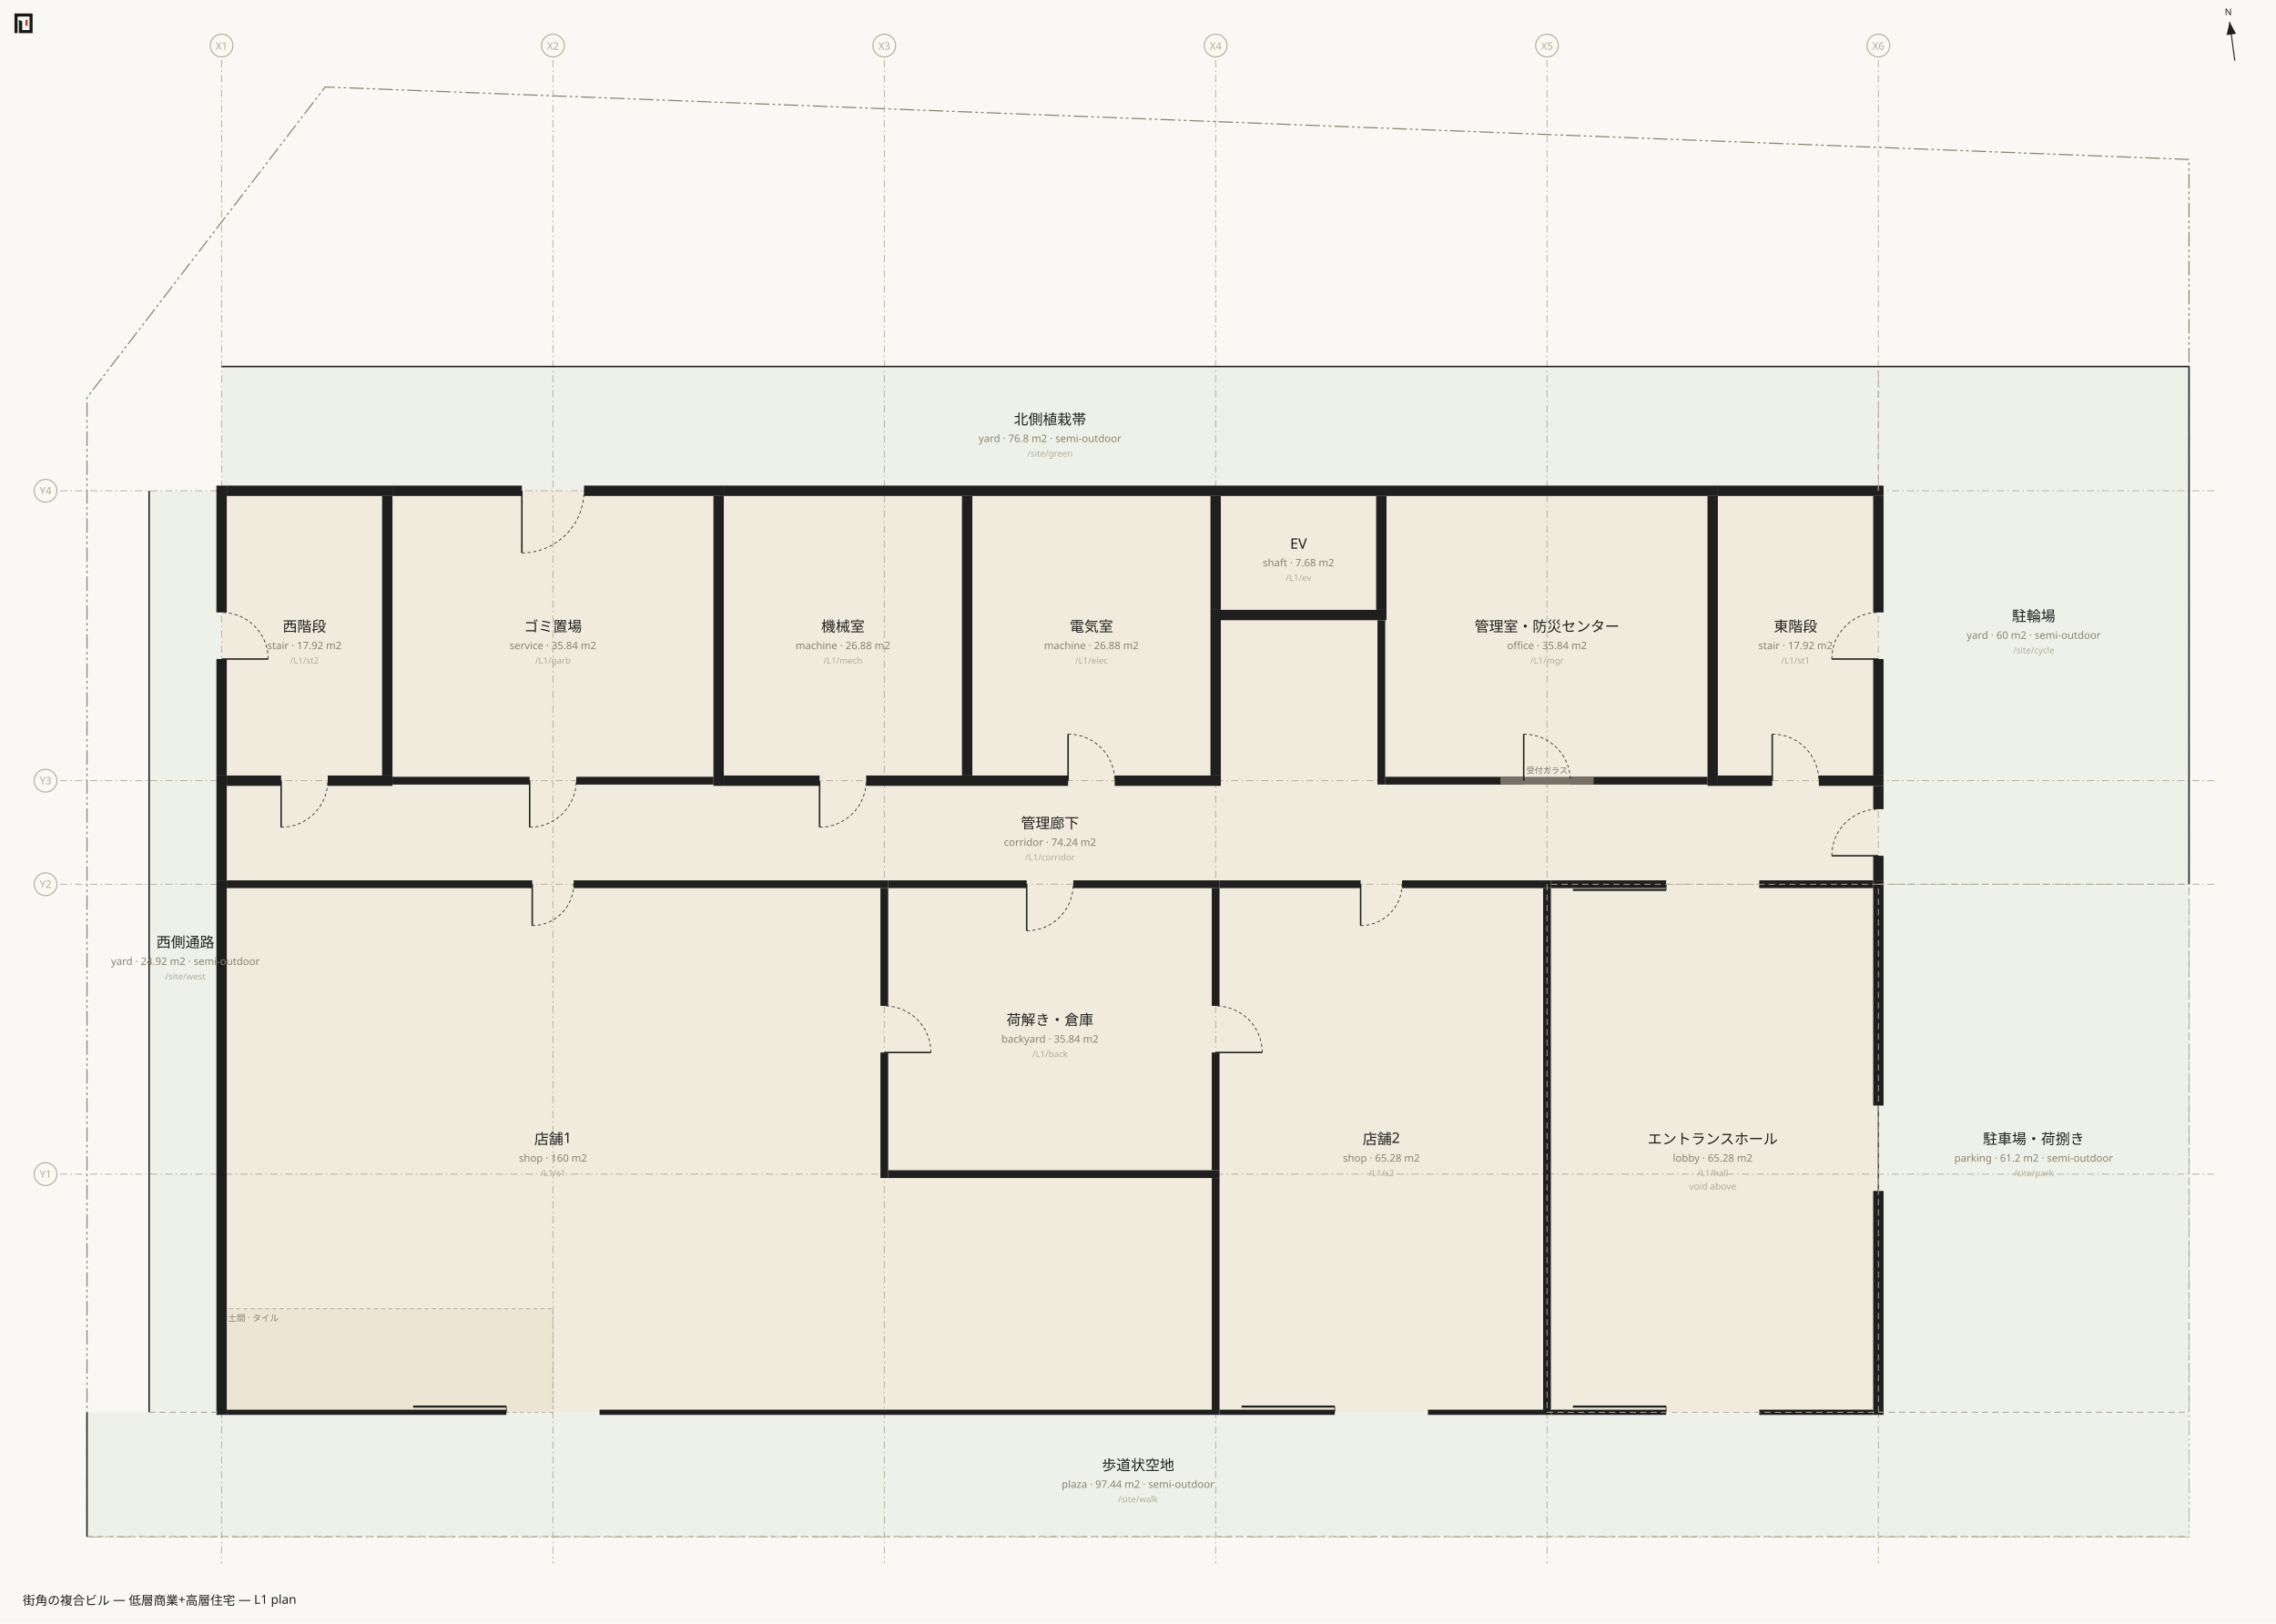
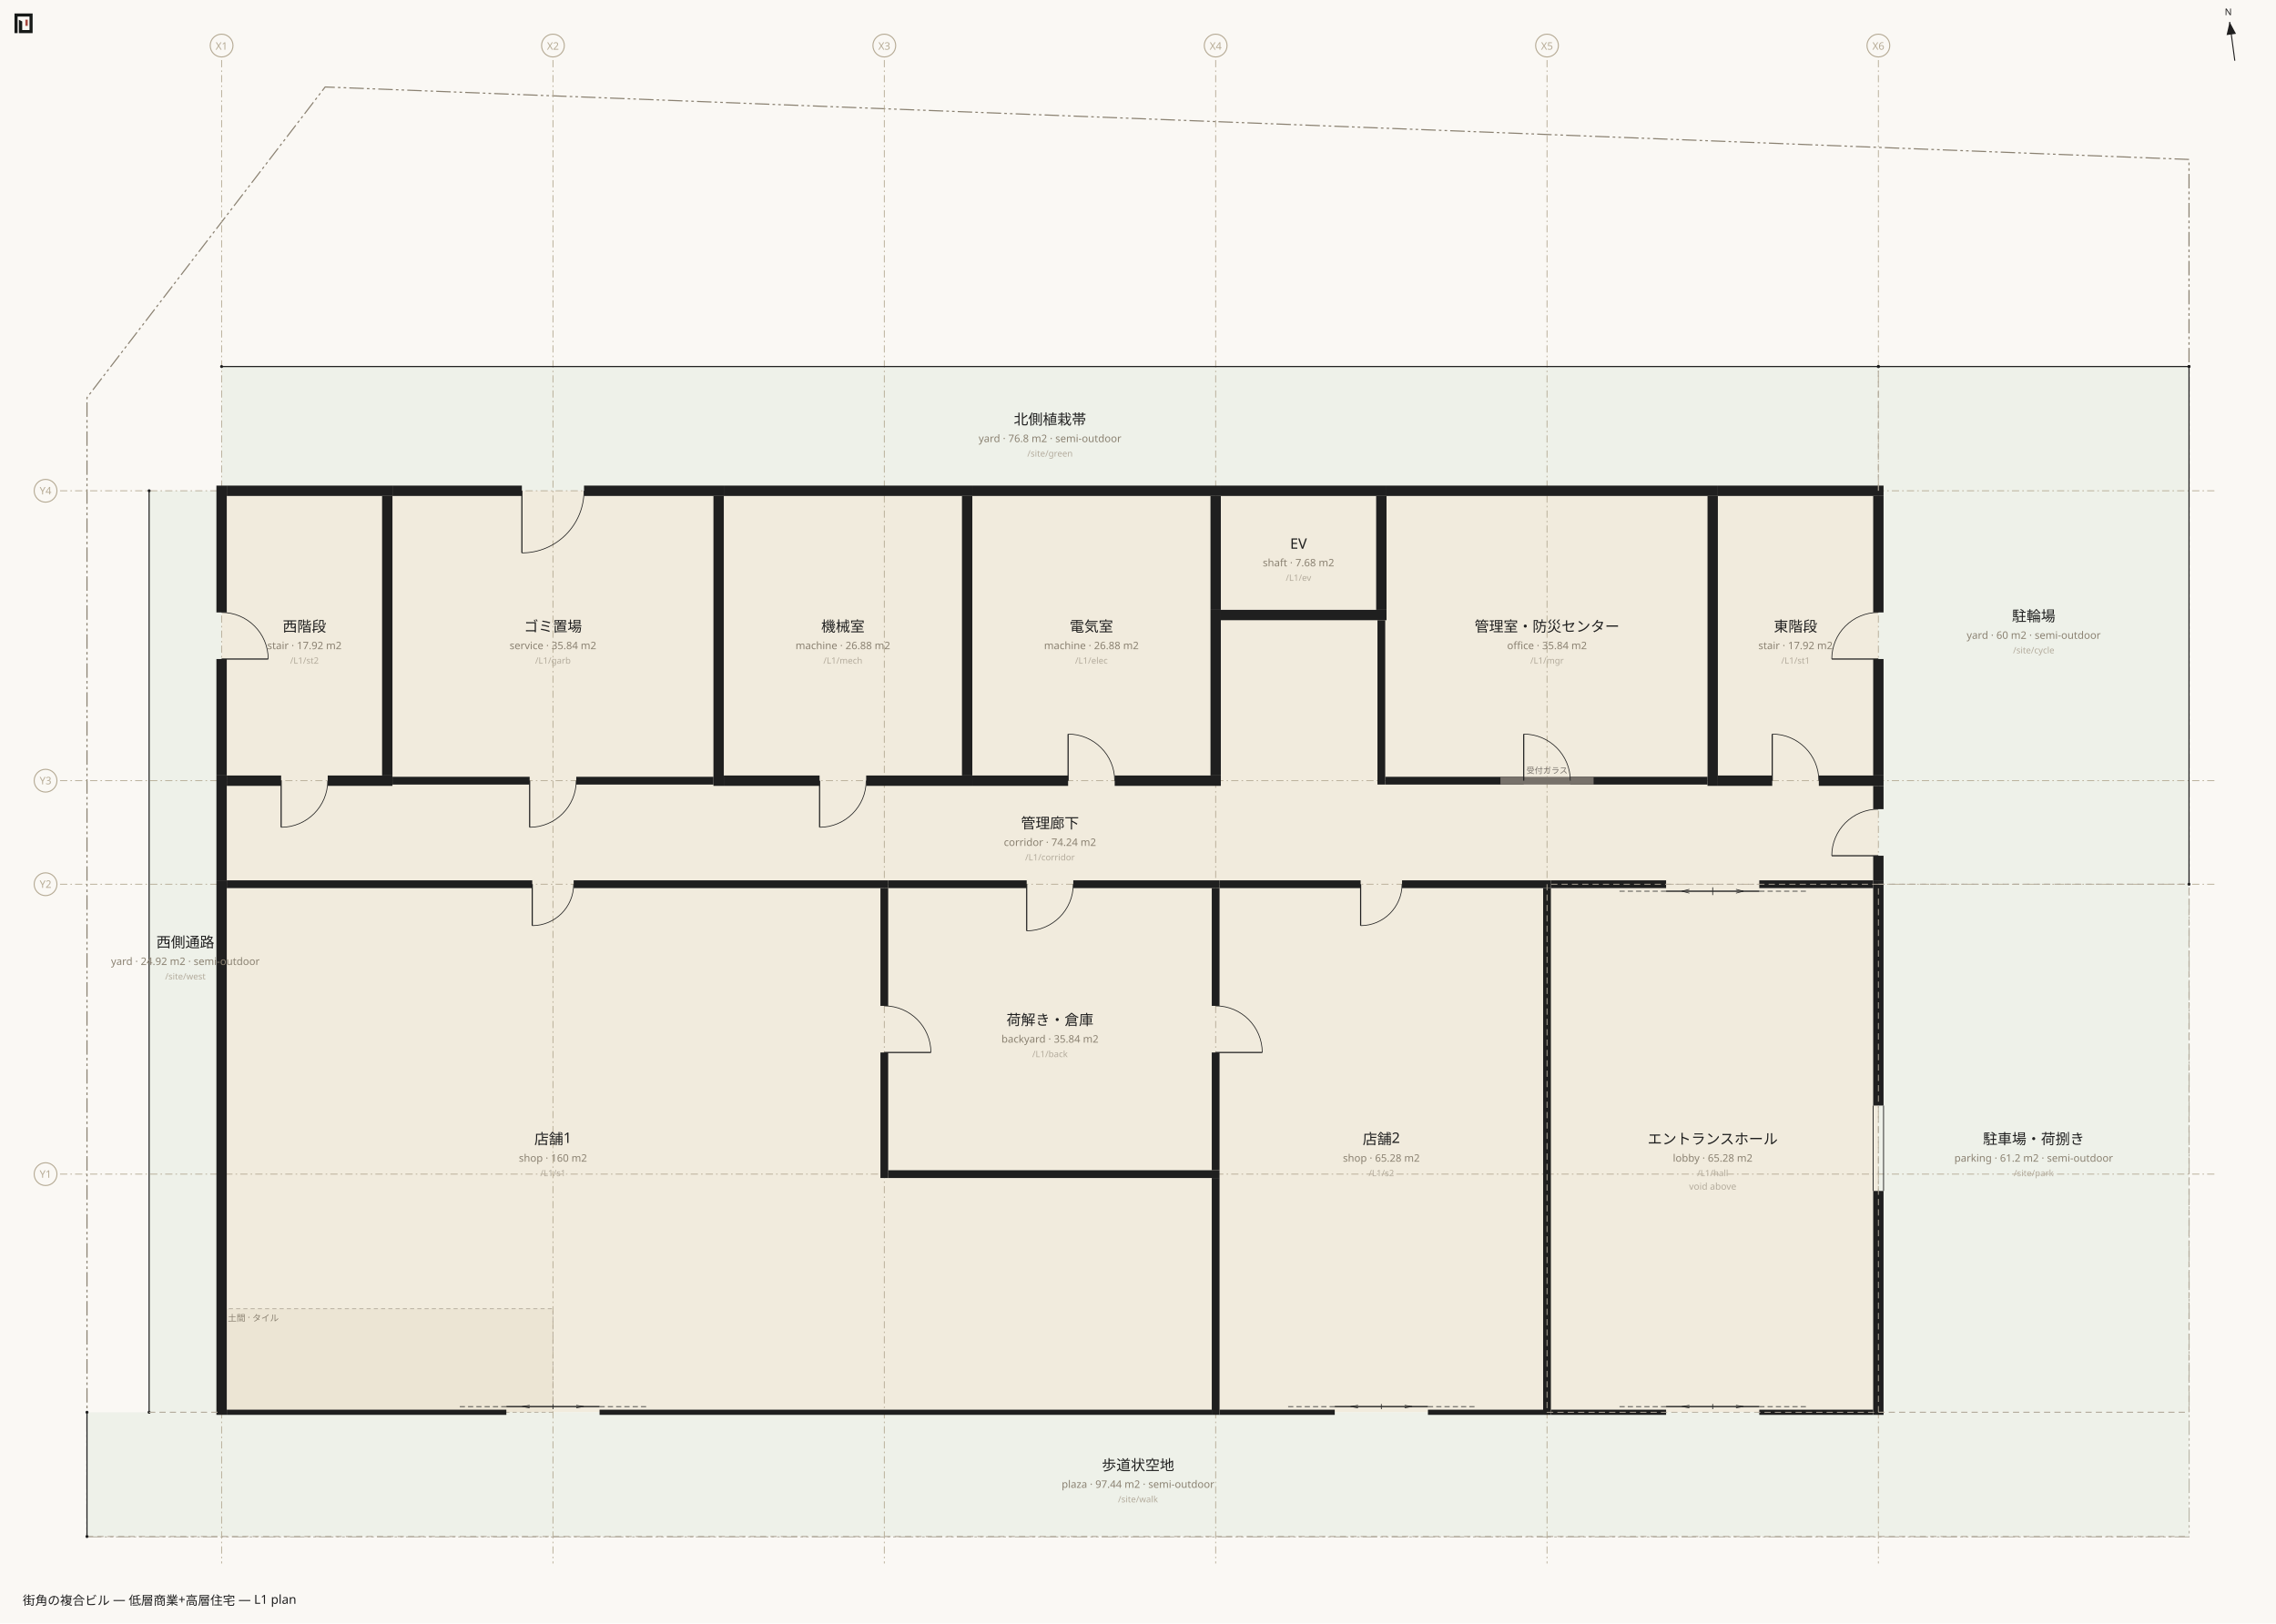
<svg xmlns="http://www.w3.org/2000/svg" width="2198" height="1568" viewBox="0 0 2198 1568" font-family="'Hiragino Sans','Noto Sans JP',sans-serif">
  <rect width="2198" height="1568" fill="#faf8f4" />
  <g transform="translate(9.11 9.27) scale(0.02179)">
    <path d="M1027.53 171.361L224.461 171.363L224.392 1043.39L361.454 1043.42L361.567 308.689L889.587 308.679L889.581 904.864L566.4 904.876L566.387 524.585L419.01 452.015L419.047 1043.39L1027.51 1043.43L1027.53 171.361Z" fill="#171A18" />
    <path d="M707 445.022L811.864 445L811.858 613.697C811.831 648.974 812.209 684.759 811.831 720L707.005 719.933L707 445.022Z" fill="#A84940" />
  </g>
  <path d="M 84 1484 L 2114 1484 L 2114 154 L 314 84 L 84 384 Z" fill="none" stroke="#8a8171" stroke-width="1.1" stroke-dasharray="14 3 2.5 3 2.5 3" />
  <path d="M 854 1134 L 1174 1134 L 1174 854 L 854 854 Z" fill="#f1ebdd" />
  <path d="M 214 854 L 1814 854 L 1814 754 L 214 754 Z" fill="#f1ebdd" />
  <path d="M 1174 754 L 1334 754 L 1334 594 L 1174 594 Z" fill="#f1ebdd" />
  <path d="M 934 754 L 1174 754 L 1174 474 L 934 474 Z" fill="#f1ebdd" />
  <path d="M 1174 594 L 1334 594 L 1334 474 L 1174 474 Z" fill="#f1ebdd" />
  <path d="M 374 754 L 694 754 L 694 474 L 374 474 Z" fill="#f1ebdd" />
  <path d="M 1494 1364 L 1814 1364 L 1814 854 L 1494 854 Z" fill="#f1ebdd" />
  <path d="M 694 754 L 934 754 L 934 474 L 694 474 Z" fill="#f1ebdd" />
  <path d="M 1334 754 L 1654 754 L 1654 474 L 1334 474 Z" fill="#f1ebdd" />
  <path d="M 214 1364 L 854 1364 L 854 854 L 214 854 Z" fill="#f1ebdd" />
  <path d="M 854 1364 L 1174 1364 L 1174 1134 L 854 1134 Z" fill="#f1ebdd" />
  <path d="M 1174 1364 L 1494 1364 L 1494 854 L 1174 854 Z" fill="#f1ebdd" />
  <path d="M 1654 754 L 1814 754 L 1814 474 L 1654 474 Z" fill="#f1ebdd" />
  <path d="M 214 754 L 374 754 L 374 474 L 214 474 Z" fill="#f1ebdd" />
  <path d="M 1814 854 L 2114 854 L 2114 354 L 1814 354 Z" fill="#eef1e9" />
  <path d="M 214 474 L 1814 474 L 1814 354 L 214 354 Z" fill="#eef1e9" />
  <path d="M 1814 1364 L 2114 1364 L 2114 854 L 1814 854 Z" fill="#eef1e9" />
  <path d="M 84 1484 L 2114 1484 L 2114 1364 L 84 1364 Z" fill="#eef1e9" />
  <path d="M 144 1364 L 214 1364 L 214 474 L 144 474 Z" fill="#eef1e9" />
  <rect x="214" y="1264" width="320" height="100" fill="#e7dfcc" fill-opacity="0.55" stroke="#b3ab9c" stroke-width="0.8" stroke-dasharray="4 3" />
  <text x="220" y="1276" font-size="8.5" fill="#8a8171">土間 · タイル</text>
  <line x1="214" y1="58" x2="214" y2="1510" stroke="#b5aa94" stroke-width="0.8" stroke-dasharray="7 3 1.5 3" />
  <circle cx="214" cy="44" r="11" fill="none" stroke="#b5aa94" stroke-width="1" />
  <text x="214" y="48" text-anchor="middle" font-size="10" fill="#b5aa94">X1</text>
  <line x1="534" y1="58" x2="534" y2="1510" stroke="#b5aa94" stroke-width="0.8" stroke-dasharray="7 3 1.5 3" />
  <circle cx="534" cy="44" r="11" fill="none" stroke="#b5aa94" stroke-width="1" />
  <text x="534" y="48" text-anchor="middle" font-size="10" fill="#b5aa94">X2</text>
  <line x1="854" y1="58" x2="854" y2="1510" stroke="#b5aa94" stroke-width="0.8" stroke-dasharray="7 3 1.5 3" />
  <circle cx="854" cy="44" r="11" fill="none" stroke="#b5aa94" stroke-width="1" />
  <text x="854" y="48" text-anchor="middle" font-size="10" fill="#b5aa94">X3</text>
  <line x1="1174" y1="58" x2="1174" y2="1510" stroke="#b5aa94" stroke-width="0.8" stroke-dasharray="7 3 1.5 3" />
  <circle cx="1174" cy="44" r="11" fill="none" stroke="#b5aa94" stroke-width="1" />
  <text x="1174" y="48" text-anchor="middle" font-size="10" fill="#b5aa94">X4</text>
  <line x1="1494" y1="58" x2="1494" y2="1510" stroke="#b5aa94" stroke-width="0.8" stroke-dasharray="7 3 1.5 3" />
  <circle cx="1494" cy="44" r="11" fill="none" stroke="#b5aa94" stroke-width="1" />
  <text x="1494" y="48" text-anchor="middle" font-size="10" fill="#b5aa94">X5</text>
  <line x1="1814" y1="58" x2="1814" y2="1510" stroke="#b5aa94" stroke-width="0.8" stroke-dasharray="7 3 1.5 3" />
  <circle cx="1814" cy="44" r="11" fill="none" stroke="#b5aa94" stroke-width="1" />
  <text x="1814" y="48" text-anchor="middle" font-size="10" fill="#b5aa94">X6</text>
  <line x1="58" y1="1134" x2="2140" y2="1134" stroke="#b5aa94" stroke-width="0.8" stroke-dasharray="7 3 1.5 3" />
  <circle cx="44" cy="1134" r="11" fill="none" stroke="#b5aa94" stroke-width="1" />
  <text x="44" y="1137.5" text-anchor="middle" font-size="10" fill="#b5aa94">Y1</text>
  <line x1="58" y1="854" x2="2140" y2="854" stroke="#b5aa94" stroke-width="0.8" stroke-dasharray="7 3 1.5 3" />
  <circle cx="44" cy="854" r="11" fill="none" stroke="#b5aa94" stroke-width="1" />
  <text x="44" y="857.5" text-anchor="middle" font-size="10" fill="#b5aa94">Y2</text>
  <line x1="58" y1="754" x2="2140" y2="754" stroke="#b5aa94" stroke-width="0.8" stroke-dasharray="7 3 1.5 3" />
  <circle cx="44" cy="754" r="11" fill="none" stroke="#b5aa94" stroke-width="1" />
  <text x="44" y="757.5" text-anchor="middle" font-size="10" fill="#b5aa94">Y3</text>
  <line x1="58" y1="474" x2="2140" y2="474" stroke="#b5aa94" stroke-width="0.8" stroke-dasharray="7 3 1.5 3" />
  <circle cx="44" cy="474" r="11" fill="none" stroke="#b5aa94" stroke-width="1" />
  <text x="44" y="477.5" text-anchor="middle" font-size="10" fill="#b5aa94">Y4</text>
  <path d="M 857.75 850.25 L 991.5 850.25 L 991.5 857.75 L 857.75 857.75 Z" fill="#1f1f1f" />
  <path d="M 1036.5 850.25 L 1177.75 850.25 L 1177.75 857.75 L 1036.5 857.75 Z" fill="#1f1f1f" />
  <path d="M 850.25 1137.75 L 850.25 1016.5 L 857.75 1016.5 L 857.75 1137.75 Z" fill="#1f1f1f" />
  <path d="M 850.25 971.5 L 850.25 857.75 L 857.75 857.75 L 857.75 971.5 Z" fill="#1f1f1f" />
  <path d="M 857.75 1130.25 L 1177.75 1130.25 L 1177.75 1137.75 L 857.75 1137.75 Z" fill="#1f1f1f" />
  <path d="M 1170.25 1130.25 L 1170.25 1016.5 L 1177.75 1016.5 L 1177.75 1130.25 Z" fill="#1f1f1f" />
  <path d="M 1170.25 971.5 L 1170.25 857.75 L 1177.75 857.75 L 1177.75 971.5 Z" fill="#1f1f1f" />
  <path d="M 939 749 L 1031.5 749 L 1031.5 759 L 939 759 Z" fill="#1f1f1f" />
  <path d="M 1076.5 749 L 1179 749 L 1179 759 L 1076.5 759 Z" fill="#1f1f1f" />
  <path d="M 1169 749 L 1169 589 L 1179 589 L 1179 749 Z" fill="#1f1f1f" />
  <path d="M 1179 589 L 1339 589 L 1339 599 L 1179 599 Z" fill="#1f1f1f" />
  <path d="M 379 750.25 L 511.5 750.25 L 511.5 757.75 L 379 757.75 Z" fill="#1f1f1f" />
  <path d="M 556.5 750.25 L 689 750.25 L 689 757.75 L 556.5 757.75 Z" fill="#1f1f1f" />
  <path d="M 1497.75 850.25 L 1609 850.25 L 1609 857.75 L 1497.75 857.75 Z" fill="#1f1f1f" />
  <path d="M 1699 850.25 L 1809 850.25 L 1809 857.75 L 1699 857.75 Z" fill="#1f1f1f" />
  <path d="M 699 749 L 791.5 749 L 791.5 759 L 699 759 Z" fill="#1f1f1f" />
  <path d="M 836.5 749 L 939 749 L 939 759 L 836.5 759 Z" fill="#1f1f1f" />
  <path d="M 1337.75 750.25 L 1471.5 750.25 L 1471.5 757.75 L 1337.75 757.75 Z" fill="#1f1f1f" />
  <path d="M 1516.5 750.25 L 1649 750.25 L 1649 757.75 L 1516.5 757.75 Z" fill="#1f1f1f" />
  <path d="M 1330.25 757.75 L 1330.25 599 L 1337.75 599 L 1337.75 757.75 Z" fill="#1f1f1f" />
  <path d="M 219 850.25 L 514 850.25 L 514 857.75 L 219 857.75 Z" fill="#1f1f1f" />
  <path d="M 554 850.25 L 857.75 850.25 L 857.75 857.75 L 554 857.75 Z" fill="#1f1f1f" />
  <path d="M 1177.75 850.25 L 1314 850.25 L 1314 857.75 L 1177.75 857.75 Z" fill="#1f1f1f" />
  <path d="M 1354 850.25 L 1497.75 850.25 L 1497.75 857.75 L 1354 857.75 Z" fill="#1f1f1f" />
  <path d="M 1659 749 L 1711.5 749 L 1711.5 759 L 1659 759 Z" fill="#1f1f1f" />
  <path d="M 1756.5 749 L 1819 749 L 1819 759 L 1756.5 759 Z" fill="#1f1f1f" />
  <path d="M 219 749 L 271.5 749 L 271.5 759 L 219 759 Z" fill="#1f1f1f" />
  <path d="M 316.5 749 L 379 749 L 379 759 L 316.5 759 Z" fill="#1f1f1f" />
  <path d="M 1809 850.25 L 1809 826.5 L 1819 826.5 L 1819 850.25 Z" fill="#1f1f1f" />
  <path d="M 1809 781.5 L 1809 759 L 1819 759 L 1819 781.5 Z" fill="#1f1f1f" />
  <path d="M 209 850.25 L 209 749 L 219 749 L 219 850.25 Z" fill="#1f1f1f" />
  <path d="M 1169 589 L 1169 479 L 1179 479 L 1179 589 Z" fill="#1f1f1f" />
  <path d="M 929 749 L 929 479 L 939 479 L 939 749 Z" fill="#1f1f1f" />
  <path d="M 939 469 L 1179 469 L 1179 479 L 939 479 Z" fill="#1f1f1f" />
  <path d="M 1329 589 L 1329 479 L 1339 479 L 1339 589 Z" fill="#1f1f1f" />
  <path d="M 1179 469 L 1339 469 L 1339 479 L 1179 479 Z" fill="#1f1f1f" />
  <path d="M 689 759 L 689 479 L 699 479 L 699 759 Z" fill="#1f1f1f" />
  <path d="M 369 749 L 369 479 L 379 479 L 379 749 Z" fill="#1f1f1f" />
  <path d="M 379 469 L 504 469 L 504 479 L 379 479 Z" fill="#1f1f1f" />
  <path d="M 564 469 L 699 469 L 699 479 L 564 479 Z" fill="#1f1f1f" />
  <path d="M 1490.25 1366.5 L 1490.25 857.75 L 1497.75 857.75 L 1497.75 1366.5 Z" fill="#1f1f1f" />
  <path d="M 1809 1366.5 L 1809 1150.25 L 1819 1150.25 L 1819 1366.5 Z" fill="#1f1f1f" />
  <path d="M 1809 1067.75 L 1809 850.25 L 1819 850.25 L 1819 1067.75 Z" fill="#1f1f1f" />
  <path d="M 1497.75 1361.5 L 1609 1361.5 L 1609 1366.5 L 1497.75 1366.5 Z" fill="#1f1f1f" />
  <path d="M 1699 1361.5 L 1809 1361.5 L 1809 1366.5 L 1699 1366.5 Z" fill="#1f1f1f" />
  <path d="M 699 469 L 939 469 L 939 479 L 699 479 Z" fill="#1f1f1f" />
  <path d="M 1649 759 L 1649 479 L 1659 479 L 1659 759 Z" fill="#1f1f1f" />
  <path d="M 1339 469 L 1659 469 L 1659 479 L 1339 479 Z" fill="#1f1f1f" />
  <path d="M 1170.25 1366.5 L 1170.25 1137.75 L 1177.75 1137.75 L 1177.75 1366.5 Z" fill="#1f1f1f" />
  <path d="M 219 1361.5 L 489 1361.5 L 489 1366.5 L 219 1366.5 Z" fill="#1f1f1f" />
  <path d="M 579 1361.5 L 1170.25 1361.5 L 1170.25 1366.5 L 579 1366.5 Z" fill="#1f1f1f" />
  <path d="M 209 1366.5 L 209 850.25 L 219 850.25 L 219 1366.5 Z" fill="#1f1f1f" />
  <path d="M 1177.75 1361.5 L 1289 1361.5 L 1289 1366.5 L 1177.75 1366.5 Z" fill="#1f1f1f" />
  <path d="M 1379 1361.5 L 1490.25 1361.5 L 1490.25 1366.5 L 1379 1366.5 Z" fill="#1f1f1f" />
  <path d="M 1809 749 L 1809 636.5 L 1819 636.5 L 1819 749 Z" fill="#1f1f1f" />
  <path d="M 1809 591.5 L 1809 479 L 1819 479 L 1819 591.5 Z" fill="#1f1f1f" />
  <path d="M 1659 469 L 1819 469 L 1819 479 L 1659 479 Z" fill="#1f1f1f" />
  <path d="M 219 469 L 379 469 L 379 479 L 219 479 Z" fill="#1f1f1f" />
  <path d="M 209 749 L 209 636.5 L 219 636.5 L 219 749 Z" fill="#1f1f1f" />
  <path d="M 209 591.5 L 209 469 L 219 469 L 219 591.5 Z" fill="#1f1f1f" />
-   <line x1="1814" y1="354" x2="2114" y2="354" stroke="#1f1f1f" stroke-width="1.4" />
-   <line x1="214" y1="354" x2="1814" y2="354" stroke="#1f1f1f" stroke-width="1.4" />
-   <line x1="2114" y1="854" x2="2114" y2="354" stroke="#1f1f1f" stroke-width="1.4" />
+   <g class="boundary-rail">
+     <line x1="1814" y1="354" x2="2114" y2="354" stroke="#1f1f1f" stroke-width="1.1" />
+     <circle class="boundary-rail-post" cx="1814" cy="354" r="1.45" fill="#1f1f1f" />
+     <circle class="boundary-rail-post" cx="2114" cy="354" r="1.45" fill="#1f1f1f" />
+   </g>
+   <g class="boundary-rail">
+     <line x1="214" y1="354" x2="1814" y2="354" stroke="#1f1f1f" stroke-width="1.1" />
+     <circle class="boundary-rail-post" cx="214" cy="354" r="1.45" fill="#1f1f1f" />
+     <circle class="boundary-rail-post" cx="1814" cy="354" r="1.45" fill="#1f1f1f" />
+   </g>
+   <g class="boundary-rail">
+     <line x1="2114" y1="854" x2="2114" y2="354" stroke="#1f1f1f" stroke-width="1.1" />
+     <circle class="boundary-rail-post" cx="2114" cy="854" r="1.45" fill="#1f1f1f" />
+     <circle class="boundary-rail-post" cx="2114" cy="354" r="1.45" fill="#1f1f1f" />
+   </g>
  <line x1="2114" y1="1364" x2="2114" y2="854" stroke="#b3ab9c" stroke-width="1" stroke-dasharray="6 4" />
  <line x1="84" y1="1484" x2="2114" y2="1484" stroke="#b3ab9c" stroke-width="1" stroke-dasharray="6 4" />
-   <line x1="84" y1="1484" x2="84" y2="1364" stroke="#1f1f1f" stroke-width="1.4" />
-   <line x1="144" y1="1364" x2="144" y2="474" stroke="#1f1f1f" stroke-width="1.4" />
+   <g class="boundary-rail">
+     <line x1="84" y1="1484" x2="84" y2="1364" stroke="#1f1f1f" stroke-width="1.1" />
+     <circle class="boundary-rail-post" cx="84" cy="1484" r="1.45" fill="#1f1f1f" />
+     <circle class="boundary-rail-post" cx="84" cy="1364" r="1.45" fill="#1f1f1f" />
+   </g>
+   <g class="boundary-rail">
+     <line x1="144" y1="1364" x2="144" y2="474" stroke="#1f1f1f" stroke-width="1.1" />
+     <circle class="boundary-rail-post" cx="144" cy="1364" r="1.45" fill="#1f1f1f" />
+     <circle class="boundary-rail-post" cx="144" cy="474" r="1.45" fill="#1f1f1f" />
+   </g>
  <line x1="1814" y1="474" x2="1814" y2="354" stroke="#b3ab9c" stroke-width="1" stroke-dasharray="6 4" />
  <line x1="1814" y1="854" x2="2114" y2="854" stroke="#b3ab9c" stroke-width="1" stroke-dasharray="6 4" />
  <line x1="1814" y1="1364" x2="2114" y2="1364" stroke="#b3ab9c" stroke-width="1" stroke-dasharray="6 4" />
  <line x1="144" y1="1364" x2="214" y2="1364" stroke="#b3ab9c" stroke-width="1" stroke-dasharray="6 4" />
  <path d="M 1449 750.25 L 1539 750.25 L 1539 757.75 L 1449 757.75 Z" fill="#77716a" />
  <text x="1494" y="747" text-anchor="middle" font-size="8" fill="#77716a">受付ガラス</text>
-   <line x1="991.5" y1="854" x2="991.5" y2="899" stroke="#1f1f1f" stroke-width="1.4" />
-   <path d="M 991.5 899 A 45 45 0 0 0 1036.5 854" fill="none" stroke="#1f1f1f" stroke-width="0.7" stroke-dasharray="3 2.5" />
-   <line x1="854" y1="1016.5" x2="899" y2="1016.5" stroke="#1f1f1f" stroke-width="1.4" />
-   <path d="M 899 1016.5 A 45 45 0 0 0 854 971.5" fill="none" stroke="#1f1f1f" stroke-width="0.7" stroke-dasharray="3 2.5" />
-   <line x1="1174" y1="1016.5" x2="1219" y2="1016.5" stroke="#1f1f1f" stroke-width="1.4" />
-   <path d="M 1219 1016.5 A 45 45 0 0 0 1174 971.5" fill="none" stroke="#1f1f1f" stroke-width="0.7" stroke-dasharray="3 2.5" />
-   <line x1="1031.5" y1="754" x2="1031.5" y2="709" stroke="#1f1f1f" stroke-width="1.4" />
-   <path d="M 1031.5 709 A 45 45 0 0 1 1076.5 754" fill="none" stroke="#1f1f1f" stroke-width="0.7" stroke-dasharray="3 2.5" />
-   <line x1="511.5" y1="754" x2="511.5" y2="799" stroke="#1f1f1f" stroke-width="1.4" />
-   <path d="M 511.5 799 A 45 45 0 0 0 556.5 754" fill="none" stroke="#1f1f1f" stroke-width="0.7" stroke-dasharray="3 2.5" />
-   <line x1="1519" y1="859.5" x2="1609" y2="859.5" stroke="#1f1f1f" stroke-width="2" />
-   <line x1="1609" y1="859.5" x2="1609" y2="854" stroke="#1f1f1f" stroke-width="0.7" />
-   <line x1="791.5" y1="754" x2="791.5" y2="799" stroke="#1f1f1f" stroke-width="1.4" />
-   <path d="M 791.5 799 A 45 45 0 0 0 836.5 754" fill="none" stroke="#1f1f1f" stroke-width="0.7" stroke-dasharray="3 2.5" />
-   <line x1="1471.5" y1="754" x2="1471.5" y2="709" stroke="#1f1f1f" stroke-width="1.4" />
-   <path d="M 1471.5 709 A 45 45 0 0 1 1516.5 754" fill="none" stroke="#1f1f1f" stroke-width="0.7" stroke-dasharray="3 2.5" />
-   <line x1="514" y1="854" x2="514" y2="894" stroke="#1f1f1f" stroke-width="1.4" />
-   <path d="M 514 894 A 40 40 0 0 0 554 854" fill="none" stroke="#1f1f1f" stroke-width="0.7" stroke-dasharray="3 2.5" />
-   <line x1="1314" y1="854" x2="1314" y2="894" stroke="#1f1f1f" stroke-width="1.4" />
-   <path d="M 1314 894 A 40 40 0 0 0 1354 854" fill="none" stroke="#1f1f1f" stroke-width="0.7" stroke-dasharray="3 2.5" />
-   <line x1="1711.5" y1="754" x2="1711.5" y2="709" stroke="#1f1f1f" stroke-width="1.4" />
-   <path d="M 1711.5 709 A 45 45 0 0 1 1756.5 754" fill="none" stroke="#1f1f1f" stroke-width="0.7" stroke-dasharray="3 2.5" />
-   <line x1="271.5" y1="754" x2="271.5" y2="799" stroke="#1f1f1f" stroke-width="1.4" />
-   <path d="M 271.5 799 A 45 45 0 0 0 316.5 754" fill="none" stroke="#1f1f1f" stroke-width="0.7" stroke-dasharray="3 2.5" />
-   <line x1="1814" y1="826.5" x2="1769" y2="826.5" stroke="#1f1f1f" stroke-width="1.4" />
-   <path d="M 1769 826.5 A 45 45 0 0 1 1814 781.5" fill="none" stroke="#1f1f1f" stroke-width="0.7" stroke-dasharray="3 2.5" />
-   <line x1="504" y1="474" x2="504" y2="534" stroke="#1f1f1f" stroke-width="1.4" />
-   <path d="M 504 534 A 60 60 0 0 0 564 474" fill="none" stroke="#1f1f1f" stroke-width="0.7" stroke-dasharray="3 2.5" />
-   <line x1="1814" y1="1150.25" x2="1814" y2="1067.75" stroke="#1f1f1f" stroke-width="1" />
-   <line x1="1519" y1="1358.5" x2="1609" y2="1358.5" stroke="#1f1f1f" stroke-width="2" />
-   <line x1="1609" y1="1358.5" x2="1609" y2="1364" stroke="#1f1f1f" stroke-width="0.7" />
-   <line x1="399" y1="1358.5" x2="489" y2="1358.5" stroke="#1f1f1f" stroke-width="2" />
-   <line x1="489" y1="1358.5" x2="489" y2="1364" stroke="#1f1f1f" stroke-width="0.7" />
-   <line x1="1199" y1="1358.5" x2="1289" y2="1358.5" stroke="#1f1f1f" stroke-width="2" />
-   <line x1="1289" y1="1358.5" x2="1289" y2="1364" stroke="#1f1f1f" stroke-width="0.7" />
-   <line x1="1814" y1="636.5" x2="1769" y2="636.5" stroke="#1f1f1f" stroke-width="1.4" />
-   <path d="M 1769 636.5 A 45 45 0 0 1 1814 591.5" fill="none" stroke="#1f1f1f" stroke-width="0.7" stroke-dasharray="3 2.5" />
-   <line x1="214" y1="636.5" x2="259" y2="636.5" stroke="#1f1f1f" stroke-width="1.4" />
-   <path d="M 259 636.5 A 45 45 0 0 0 214 591.5" fill="none" stroke="#1f1f1f" stroke-width="0.7" stroke-dasharray="3 2.5" />
+   <line x1="991.5" y1="854" x2="991.5" y2="899" stroke="#1f1f1f" stroke-width="1.1" />
+   <path class="opening-door-arc" d="M 991.5 899 A 45 45 0 0 0 1036.5 854" fill="none" stroke="#1f1f1f" stroke-width="0.7" />
+   <line x1="854" y1="1016.5" x2="899" y2="1016.5" stroke="#1f1f1f" stroke-width="1.1" />
+   <path class="opening-door-arc" d="M 899 1016.5 A 45 45 0 0 0 854 971.5" fill="none" stroke="#1f1f1f" stroke-width="0.7" />
+   <line x1="1174" y1="1016.5" x2="1219" y2="1016.5" stroke="#1f1f1f" stroke-width="1.1" />
+   <path class="opening-door-arc" d="M 1219 1016.5 A 45 45 0 0 0 1174 971.5" fill="none" stroke="#1f1f1f" stroke-width="0.7" />
+   <line x1="1031.5" y1="754" x2="1031.5" y2="709" stroke="#1f1f1f" stroke-width="1.1" />
+   <path class="opening-door-arc" d="M 1031.5 709 A 45 45 0 0 1 1076.5 754" fill="none" stroke="#1f1f1f" stroke-width="0.7" />
+   <line x1="511.5" y1="754" x2="511.5" y2="799" stroke="#1f1f1f" stroke-width="1.1" />
+   <path class="opening-door-arc" d="M 511.5 799 A 45 45 0 0 0 556.5 754" fill="none" stroke="#1f1f1f" stroke-width="0.7" />
+   <g class="opening-slide-panel">
+     <line x1="1609" y1="860.75" x2="1654" y2="860.75" stroke="#1f1f1f" stroke-width="1.2" />
+     <line x1="1654" y1="860.75" x2="1699" y2="860.75" stroke="#1f1f1f" stroke-width="1.2" />
+   </g>
+   <g class="opening-slide-centre">
+     <line x1="1654" y1="857" x2="1654" y2="864.5" stroke="#1f1f1f" stroke-width="0.7" />
+   </g>
+   <g class="opening-slide-guide">
+     <line x1="1564" y1="860.75" x2="1609" y2="860.75" stroke="#1f1f1f" stroke-width="0.65" stroke-dasharray="5 3" />
+     <line x1="1699" y1="860.75" x2="1744" y2="860.75" stroke="#1f1f1f" stroke-width="0.65" stroke-dasharray="5 3" />
+   </g>
+   <g class="opening-auto-direction">
+     <line x1="1631.5" y1="858.875" x2="1624.3" y2="860.75" stroke="#1f1f1f" stroke-width="0.65" />
+     <line x1="1631.5" y1="862.625" x2="1624.3" y2="860.75" stroke="#1f1f1f" stroke-width="0.65" />
+     <line x1="1676.5" y1="858.875" x2="1683.7" y2="860.75" stroke="#1f1f1f" stroke-width="0.65" />
+     <line x1="1676.5" y1="862.625" x2="1683.7" y2="860.75" stroke="#1f1f1f" stroke-width="0.65" />
+   </g>
+   <line x1="791.5" y1="754" x2="791.5" y2="799" stroke="#1f1f1f" stroke-width="1.1" />
+   <path class="opening-door-arc" d="M 791.5 799 A 45 45 0 0 0 836.5 754" fill="none" stroke="#1f1f1f" stroke-width="0.7" />
+   <line x1="1471.5" y1="754" x2="1471.5" y2="709" stroke="#1f1f1f" stroke-width="1.1" />
+   <path class="opening-door-arc" d="M 1471.5 709 A 45 45 0 0 1 1516.5 754" fill="none" stroke="#1f1f1f" stroke-width="0.7" />
+   <line x1="514" y1="854" x2="514" y2="894" stroke="#1f1f1f" stroke-width="1.1" />
+   <path class="opening-door-arc" d="M 514 894 A 40 40 0 0 0 554 854" fill="none" stroke="#1f1f1f" stroke-width="0.7" />
+   <line x1="1314" y1="854" x2="1314" y2="894" stroke="#1f1f1f" stroke-width="1.1" />
+   <path class="opening-door-arc" d="M 1314 894 A 40 40 0 0 0 1354 854" fill="none" stroke="#1f1f1f" stroke-width="0.7" />
+   <line x1="1711.5" y1="754" x2="1711.5" y2="709" stroke="#1f1f1f" stroke-width="1.1" />
+   <path class="opening-door-arc" d="M 1711.5 709 A 45 45 0 0 1 1756.5 754" fill="none" stroke="#1f1f1f" stroke-width="0.7" />
+   <line x1="271.5" y1="754" x2="271.5" y2="799" stroke="#1f1f1f" stroke-width="1.1" />
+   <path class="opening-door-arc" d="M 271.5 799 A 45 45 0 0 0 316.5 754" fill="none" stroke="#1f1f1f" stroke-width="0.7" />
+   <line x1="1814" y1="826.5" x2="1769" y2="826.5" stroke="#1f1f1f" stroke-width="1.1" />
+   <path class="opening-door-arc" d="M 1769 826.5 A 45 45 0 0 1 1814 781.5" fill="none" stroke="#1f1f1f" stroke-width="0.7" />
+   <line x1="504" y1="474" x2="504" y2="534" stroke="#1f1f1f" stroke-width="1.1" />
+   <path class="opening-door-arc" d="M 504 534 A 60 60 0 0 0 564 474" fill="none" stroke="#1f1f1f" stroke-width="0.7" />
+   <g class="opening-window">
+     <path d="M 1809 1150.25 L 1809 1067.75 M 1819 1150.25 L 1819 1067.75" fill="none" stroke="#1f1f1f" stroke-width="0.8" />
+   </g>
+   <g class="opening-slide-panel">
+     <line x1="1609" y1="1358.5" x2="1654" y2="1358.5" stroke="#1f1f1f" stroke-width="1.2" />
+     <line x1="1654" y1="1358.5" x2="1699" y2="1358.5" stroke="#1f1f1f" stroke-width="1.2" />
+   </g>
+   <g class="opening-slide-centre">
+     <line x1="1654" y1="1361" x2="1654" y2="1356" stroke="#1f1f1f" stroke-width="0.7" />
+   </g>
+   <g class="opening-slide-guide">
+     <line x1="1564" y1="1358.5" x2="1609" y2="1358.5" stroke="#1f1f1f" stroke-width="0.65" stroke-dasharray="5 3" />
+     <line x1="1699" y1="1358.5" x2="1744" y2="1358.5" stroke="#1f1f1f" stroke-width="0.65" stroke-dasharray="5 3" />
+   </g>
+   <g class="opening-auto-direction">
+     <line x1="1631.5" y1="1359.75" x2="1624.3" y2="1358.5" stroke="#1f1f1f" stroke-width="0.65" />
+     <line x1="1631.5" y1="1357.25" x2="1624.3" y2="1358.5" stroke="#1f1f1f" stroke-width="0.65" />
+     <line x1="1676.5" y1="1359.75" x2="1683.7" y2="1358.5" stroke="#1f1f1f" stroke-width="0.65" />
+     <line x1="1676.5" y1="1357.25" x2="1683.7" y2="1358.5" stroke="#1f1f1f" stroke-width="0.65" />
+   </g>
+   <g class="opening-slide-panel">
+     <line x1="489" y1="1358.5" x2="534" y2="1358.5" stroke="#1f1f1f" stroke-width="1.2" />
+     <line x1="534" y1="1358.5" x2="579" y2="1358.5" stroke="#1f1f1f" stroke-width="1.2" />
+   </g>
+   <g class="opening-slide-centre">
+     <line x1="534" y1="1361" x2="534" y2="1356" stroke="#1f1f1f" stroke-width="0.7" />
+   </g>
+   <g class="opening-slide-guide">
+     <line x1="444" y1="1358.5" x2="489" y2="1358.5" stroke="#1f1f1f" stroke-width="0.65" stroke-dasharray="5 3" />
+     <line x1="579" y1="1358.5" x2="624" y2="1358.5" stroke="#1f1f1f" stroke-width="0.65" stroke-dasharray="5 3" />
+   </g>
+   <g class="opening-auto-direction">
+     <line x1="511.5" y1="1359.75" x2="504.3" y2="1358.5" stroke="#1f1f1f" stroke-width="0.65" />
+     <line x1="511.5" y1="1357.25" x2="504.3" y2="1358.5" stroke="#1f1f1f" stroke-width="0.65" />
+     <line x1="556.5" y1="1359.75" x2="563.7" y2="1358.5" stroke="#1f1f1f" stroke-width="0.65" />
+     <line x1="556.5" y1="1357.25" x2="563.7" y2="1358.5" stroke="#1f1f1f" stroke-width="0.65" />
+   </g>
+   <g class="opening-slide-panel">
+     <line x1="1289" y1="1358.5" x2="1334" y2="1358.5" stroke="#1f1f1f" stroke-width="1.2" />
+     <line x1="1334" y1="1358.5" x2="1379" y2="1358.5" stroke="#1f1f1f" stroke-width="1.2" />
+   </g>
+   <g class="opening-slide-centre">
+     <line x1="1334" y1="1361" x2="1334" y2="1356" stroke="#1f1f1f" stroke-width="0.7" />
+   </g>
+   <g class="opening-slide-guide">
+     <line x1="1244" y1="1358.5" x2="1289" y2="1358.5" stroke="#1f1f1f" stroke-width="0.65" stroke-dasharray="5 3" />
+     <line x1="1379" y1="1358.5" x2="1424" y2="1358.5" stroke="#1f1f1f" stroke-width="0.65" stroke-dasharray="5 3" />
+   </g>
+   <g class="opening-auto-direction">
+     <line x1="1311.5" y1="1359.75" x2="1304.3" y2="1358.5" stroke="#1f1f1f" stroke-width="0.65" />
+     <line x1="1311.5" y1="1357.25" x2="1304.3" y2="1358.5" stroke="#1f1f1f" stroke-width="0.65" />
+     <line x1="1356.5" y1="1359.75" x2="1363.7" y2="1358.5" stroke="#1f1f1f" stroke-width="0.65" />
+     <line x1="1356.5" y1="1357.25" x2="1363.7" y2="1358.5" stroke="#1f1f1f" stroke-width="0.65" />
+   </g>
+   <line x1="1814" y1="636.5" x2="1769" y2="636.5" stroke="#1f1f1f" stroke-width="1.1" />
+   <path class="opening-door-arc" d="M 1769 636.5 A 45 45 0 0 1 1814 591.5" fill="none" stroke="#1f1f1f" stroke-width="0.7" />
+   <line x1="214" y1="636.5" x2="259" y2="636.5" stroke="#1f1f1f" stroke-width="1.1" />
+   <path class="opening-door-arc" d="M 259 636.5 A 45 45 0 0 0 214 591.5" fill="none" stroke="#1f1f1f" stroke-width="0.7" />
  <text x="1014" y="990" text-anchor="middle" font-size="14" fill="#1f1f1f">荷解き・倉庫</text>
  <text x="1014" y="1007" text-anchor="middle" font-size="10" fill="#8a8171">backyard · 35.84 m2</text>
  <text x="1014" y="1021" text-anchor="middle" font-size="8.5" fill="#b3ab9c">/L1/back</text>
  <text x="1014" y="800" text-anchor="middle" font-size="14" fill="#1f1f1f">管理廊下</text>
  <text x="1014" y="817" text-anchor="middle" font-size="10" fill="#8a8171">corridor · 74.24 m2</text>
  <text x="1014" y="831" text-anchor="middle" font-size="8.5" fill="#b3ab9c">/L1/corridor</text>
  <text x="1054" y="610" text-anchor="middle" font-size="14" fill="#1f1f1f">電気室</text>
  <text x="1054" y="627" text-anchor="middle" font-size="10" fill="#8a8171">machine · 26.88 m2</text>
  <text x="1054" y="641" text-anchor="middle" font-size="8.5" fill="#b3ab9c">/L1/elec</text>
  <text x="1254" y="530" text-anchor="middle" font-size="14" fill="#1f1f1f">EV</text>
  <text x="1254" y="547" text-anchor="middle" font-size="10" fill="#8a8171">shaft · 7.68 m2</text>
  <text x="1254" y="561" text-anchor="middle" font-size="8.5" fill="#b3ab9c">/L1/ev</text>
  <text x="534" y="610" text-anchor="middle" font-size="14" fill="#1f1f1f">ゴミ置場</text>
  <text x="534" y="627" text-anchor="middle" font-size="10" fill="#8a8171">service · 35.84 m2</text>
  <text x="534" y="641" text-anchor="middle" font-size="8.5" fill="#b3ab9c">/L1/garb</text>
  <text x="1654" y="1105" text-anchor="middle" font-size="14" fill="#1f1f1f">エントランスホール</text>
  <text x="1654" y="1122" text-anchor="middle" font-size="10" fill="#8a8171">lobby · 65.28 m2</text>
  <text x="1654" y="1136" text-anchor="middle" font-size="8.5" fill="#b3ab9c">/L1/hall</text>
  <text x="814" y="610" text-anchor="middle" font-size="14" fill="#1f1f1f">機械室</text>
  <text x="814" y="627" text-anchor="middle" font-size="10" fill="#8a8171">machine · 26.88 m2</text>
  <text x="814" y="641" text-anchor="middle" font-size="8.5" fill="#b3ab9c">/L1/mech</text>
  <text x="1494" y="610" text-anchor="middle" font-size="14" fill="#1f1f1f">管理室・防災センター</text>
  <text x="1494" y="627" text-anchor="middle" font-size="10" fill="#8a8171">office · 35.84 m2</text>
  <text x="1494" y="641" text-anchor="middle" font-size="8.5" fill="#b3ab9c">/L1/mgr</text>
  <text x="534" y="1105" text-anchor="middle" font-size="14" fill="#1f1f1f">店舗1</text>
  <text x="534" y="1122" text-anchor="middle" font-size="10" fill="#8a8171">shop · 160 m2</text>
  <text x="534" y="1136" text-anchor="middle" font-size="8.5" fill="#b3ab9c">/L1/s1</text>
  <text x="1334" y="1105" text-anchor="middle" font-size="14" fill="#1f1f1f">店舗2</text>
  <text x="1334" y="1122" text-anchor="middle" font-size="10" fill="#8a8171">shop · 65.28 m2</text>
  <text x="1334" y="1136" text-anchor="middle" font-size="8.5" fill="#b3ab9c">/L1/s2</text>
  <text x="1734" y="610" text-anchor="middle" font-size="14" fill="#1f1f1f">東階段</text>
  <text x="1734" y="627" text-anchor="middle" font-size="10" fill="#8a8171">stair · 17.92 m2</text>
  <text x="1734" y="641" text-anchor="middle" font-size="8.5" fill="#b3ab9c">/L1/st1</text>
  <text x="294" y="610" text-anchor="middle" font-size="14" fill="#1f1f1f">西階段</text>
  <text x="294" y="627" text-anchor="middle" font-size="10" fill="#8a8171">stair · 17.92 m2</text>
  <text x="294" y="641" text-anchor="middle" font-size="8.5" fill="#b3ab9c">/L1/st2</text>
  <text x="1964" y="600" text-anchor="middle" font-size="14" fill="#1f1f1f">駐輪場</text>
  <text x="1964" y="617" text-anchor="middle" font-size="10" fill="#8a8171">yard · 60 m2 · semi-outdoor</text>
  <text x="1964" y="631" text-anchor="middle" font-size="8.5" fill="#b3ab9c">/site/cycle</text>
  <text x="1014" y="410" text-anchor="middle" font-size="14" fill="#1f1f1f">北側植栽帯</text>
  <text x="1014" y="427" text-anchor="middle" font-size="10" fill="#8a8171">yard · 76.8 m2 · semi-outdoor</text>
  <text x="1014" y="441" text-anchor="middle" font-size="8.5" fill="#b3ab9c">/site/green</text>
  <text x="1964" y="1105" text-anchor="middle" font-size="14" fill="#1f1f1f">駐車場・荷捌き</text>
  <text x="1964" y="1122" text-anchor="middle" font-size="10" fill="#8a8171">parking · 61.2 m2 · semi-outdoor</text>
  <text x="1964" y="1136" text-anchor="middle" font-size="8.5" fill="#b3ab9c">/site/park</text>
  <text x="1099" y="1420" text-anchor="middle" font-size="14" fill="#1f1f1f">歩道状空地</text>
  <text x="1099" y="1437" text-anchor="middle" font-size="10" fill="#8a8171">plaza · 97.44 m2 · semi-outdoor</text>
  <text x="1099" y="1451" text-anchor="middle" font-size="8.5" fill="#b3ab9c">/site/walk</text>
  <text x="179" y="915" text-anchor="middle" font-size="14" fill="#1f1f1f">西側通路</text>
  <text x="179" y="932" text-anchor="middle" font-size="10" fill="#8a8171">yard · 24.92 m2 · semi-outdoor</text>
  <text x="179" y="946" text-anchor="middle" font-size="8.5" fill="#b3ab9c">/site/west</text>
  <path d="M 1494 1364 L 1814 1364 L 1814 854 L 1494 854 Z" fill="none" stroke="#b3ab9c" stroke-width="0.8" stroke-dasharray="6 4" />
  <text x="1654" y="1149" text-anchor="middle" font-size="9" fill="#b3ab9c">void above</text>
  <g class="north-arrow">
    <line x1="2158.22" y1="58.65" x2="2153.22" y2="21.18" stroke="#1f1f1f" stroke-width="1" />
    <polygon points="2153.22,21.18 2159.39,32.65 2150.27,33.87" fill="#1f1f1f" />
    <text x="2151.9" y="14.67" text-anchor="middle" font-size="9" fill="#1f1f1f">N</text>
  </g>
  <text x="22" y="1550" font-size="12" fill="#1f1f1f">街角の複合ビル — 低層商業+高層住宅 — L1 plan</text>
</svg>
